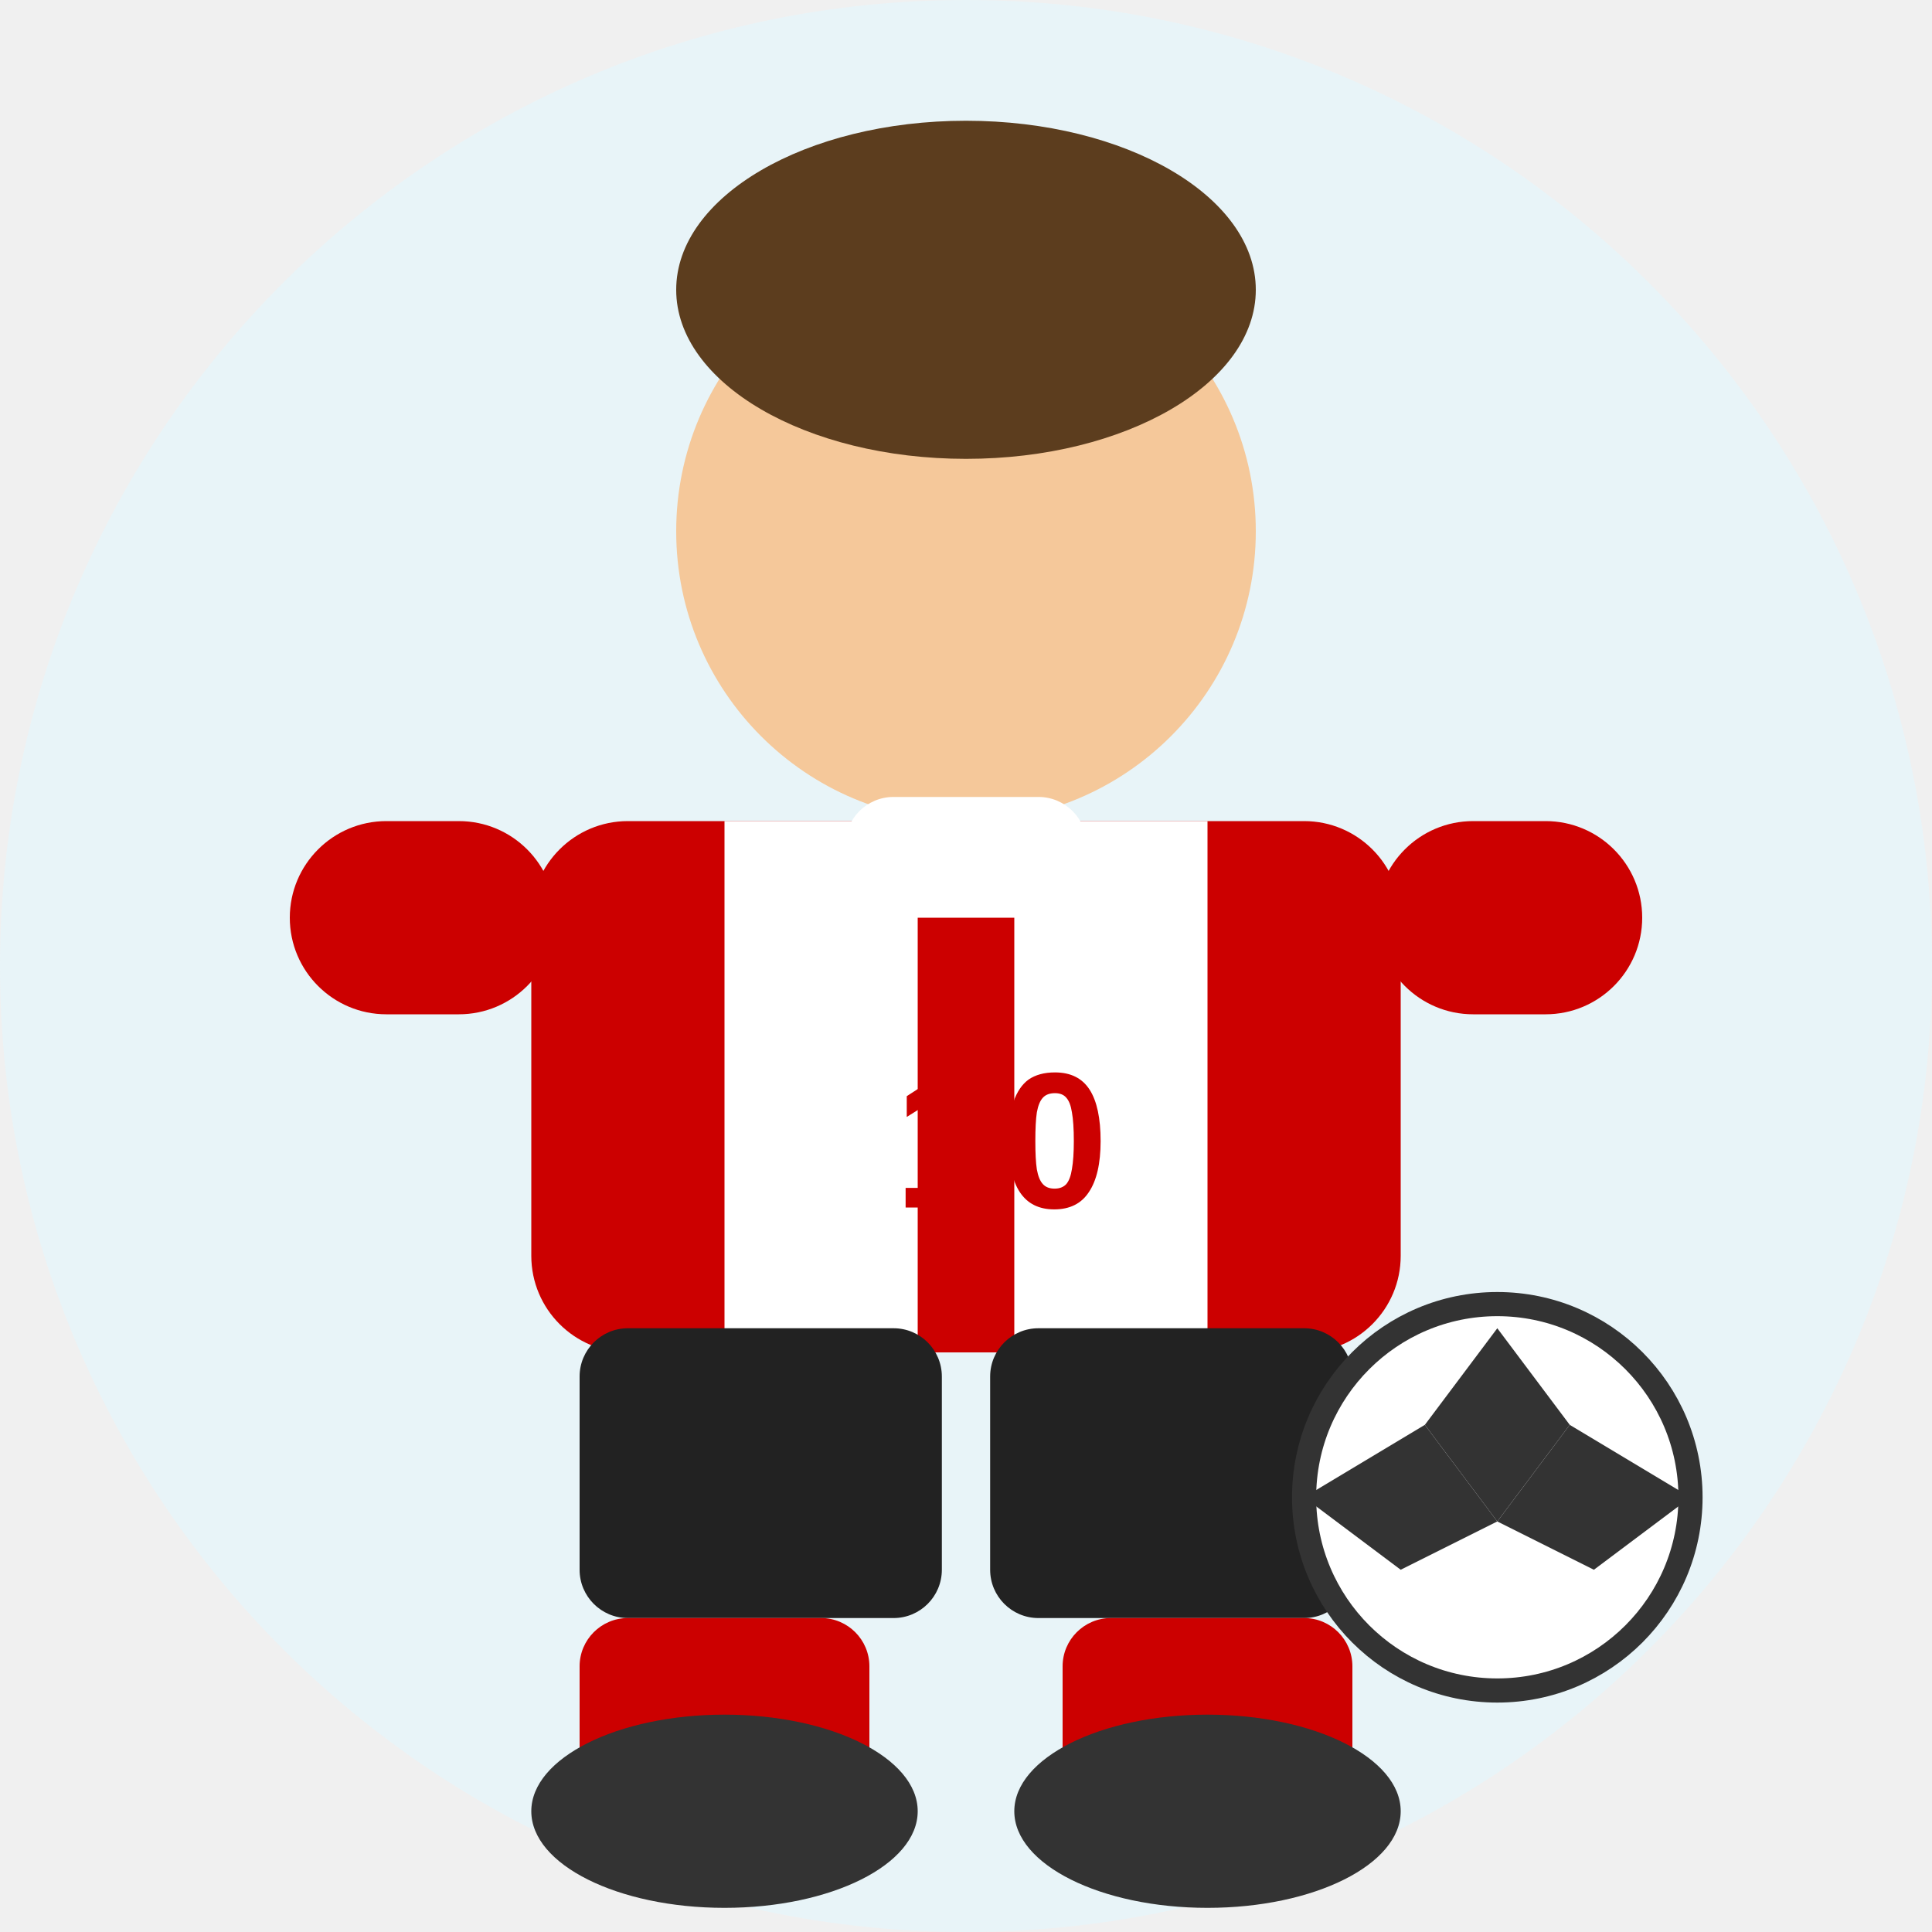
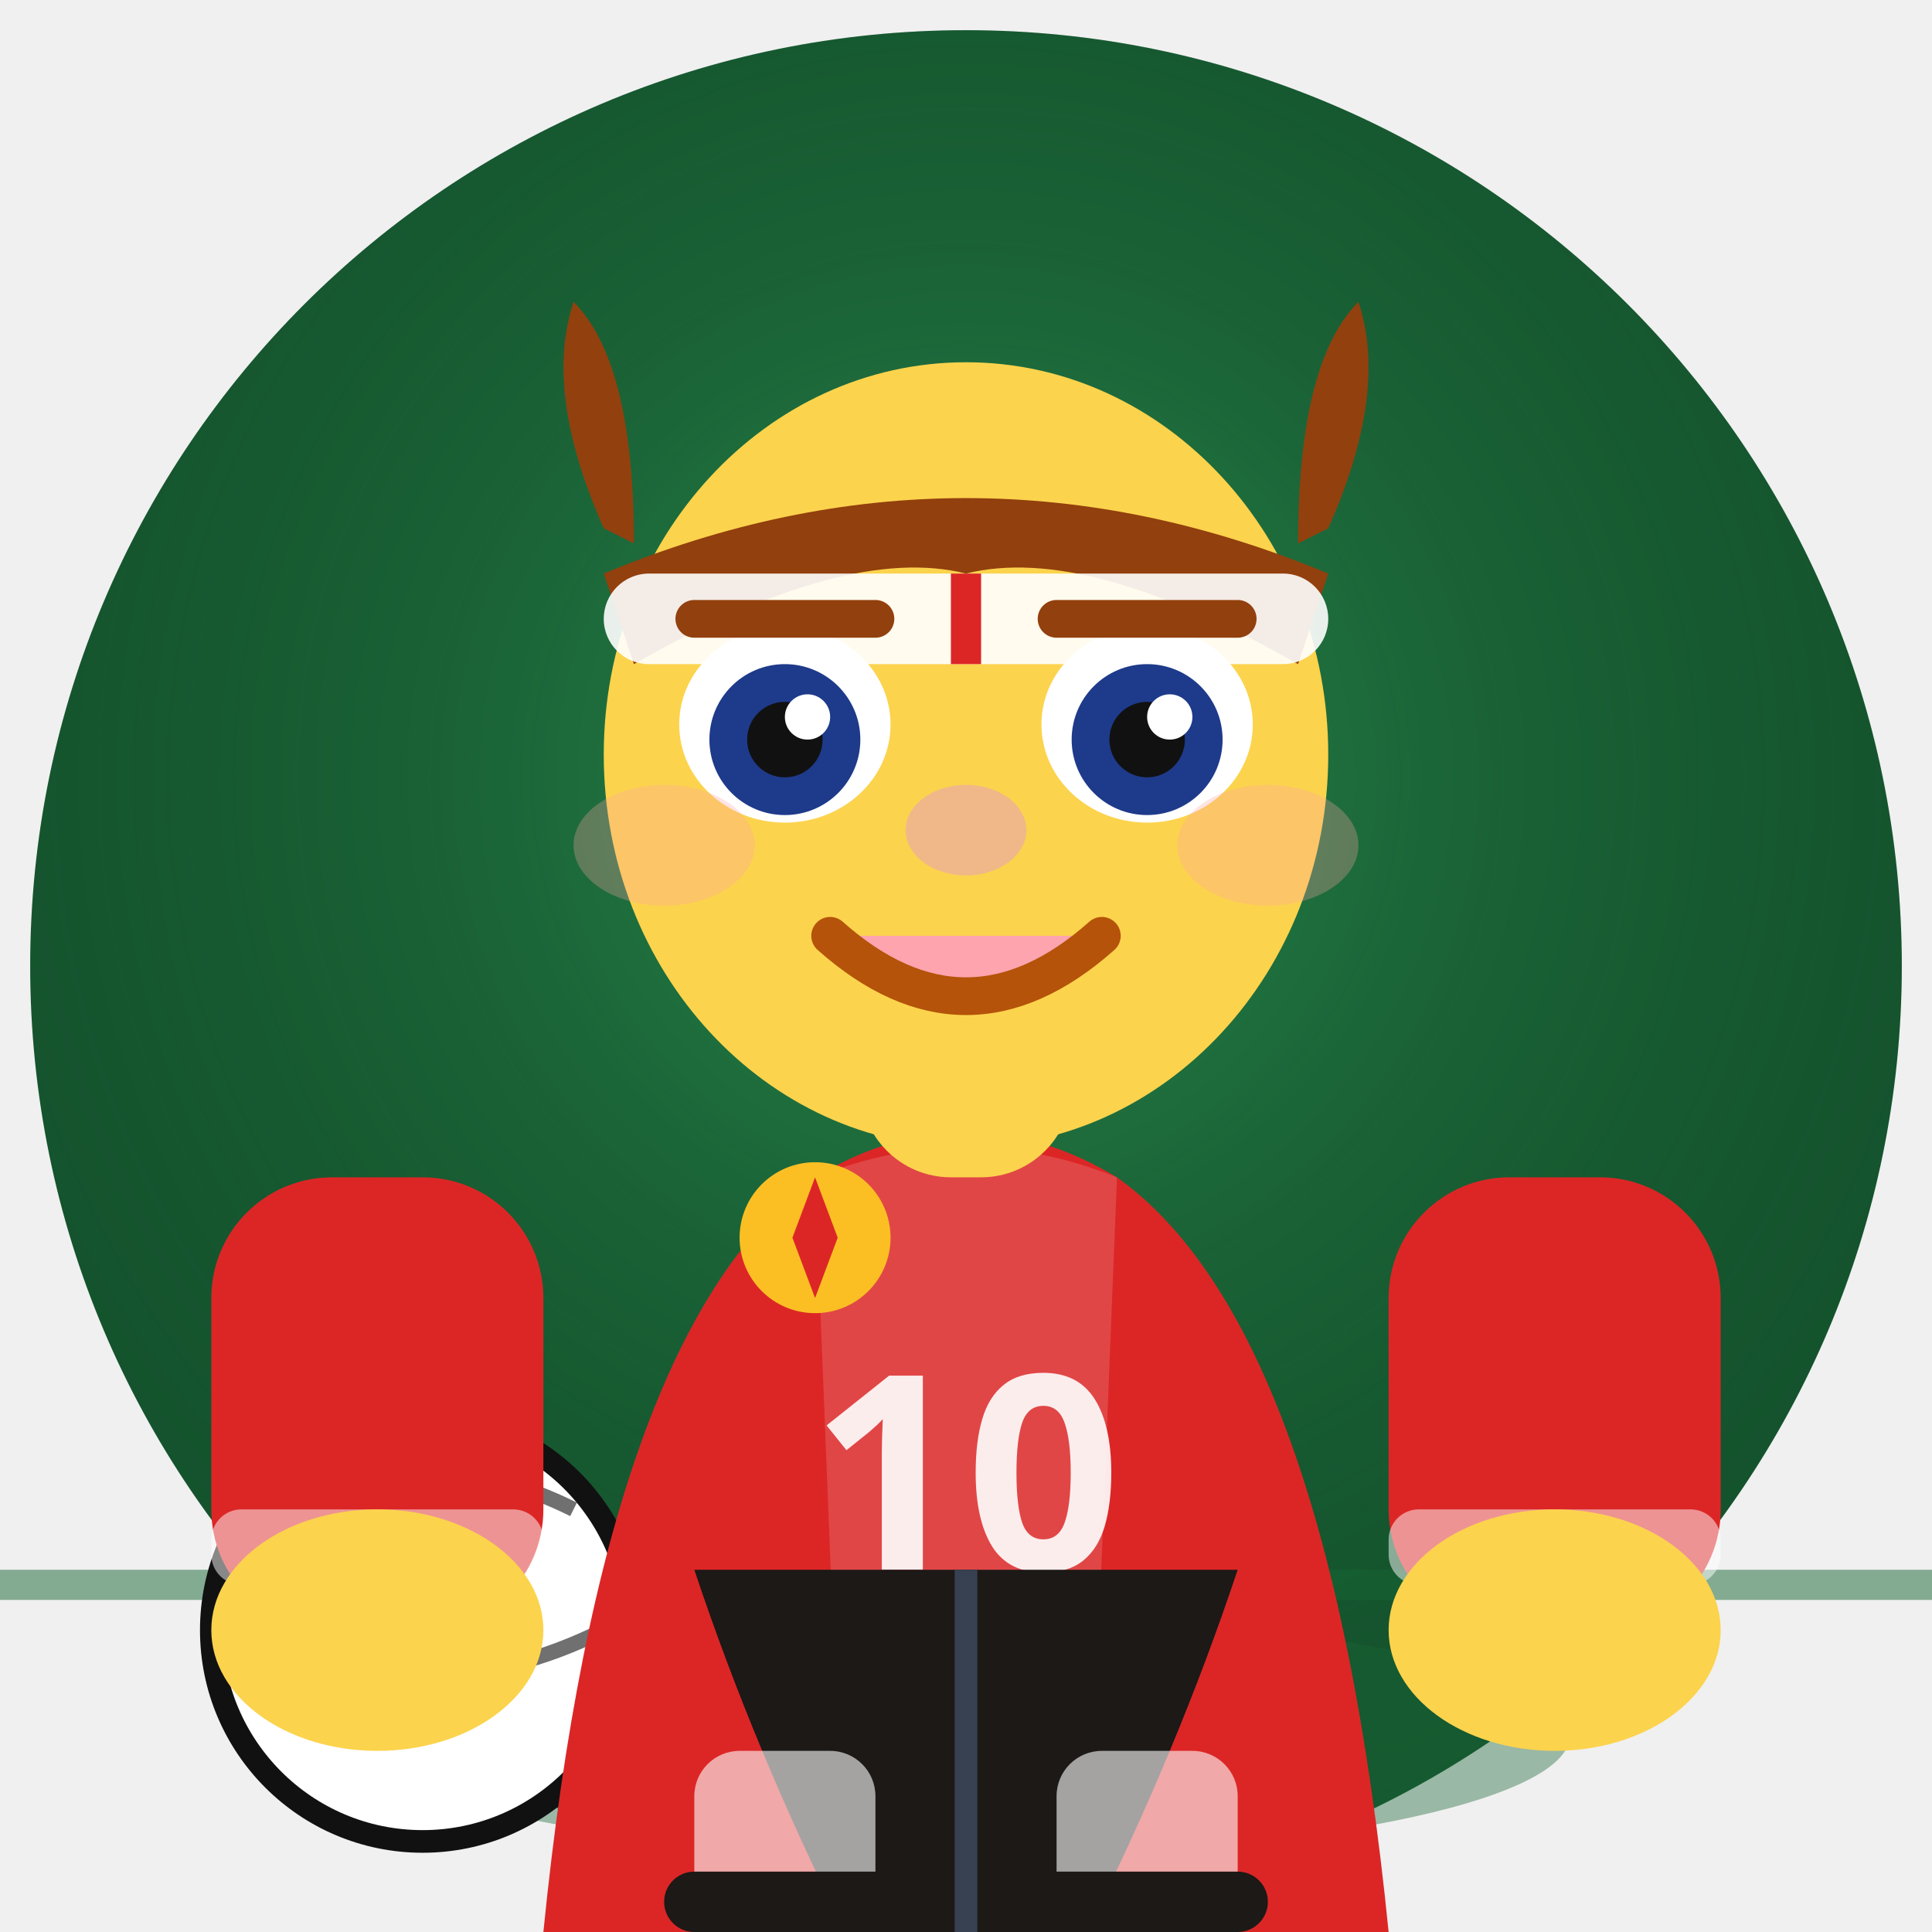
- <svg xmlns="http://www.w3.org/2000/svg" viewBox="0 0 80 80" width="80" height="80">
-   <circle cx="40" cy="40" r="40" fill="#e8f4f8" />
-   <circle cx="40" cy="22" r="12" fill="#f5c89a" />
-   <ellipse cx="40" cy="12" rx="12" ry="7" fill="#5c3d1e" />
-   <rect x="22" y="34" width="36" height="22" rx="4" fill="#cc0000" />
-   <rect x="30" y="34" width="8" height="22" fill="white" />
-   <rect x="42" y="34" width="8" height="22" fill="white" />
-   <rect x="35" y="33" width="10" height="5" rx="2" fill="white" />
-   <rect x="12" y="34" width="11" height="8" rx="4" fill="#cc0000" />
-   <rect x="57" y="34" width="11" height="8" rx="4" fill="#cc0000" />
-   <rect x="24" y="55" width="15" height="12" rx="2" fill="#222" />
-   <rect x="41" y="55" width="15" height="12" rx="2" fill="#222" />
-   <rect x="24" y="67" width="12" height="8" rx="2" fill="#cc0000" />
-   <rect x="44" y="67" width="12" height="8" rx="2" fill="#cc0000" />
-   <ellipse cx="30" cy="75" rx="8" ry="4" fill="#333" />
-   <ellipse cx="50" cy="75" rx="8" ry="4" fill="#333" />
-   <circle cx="62" cy="62" r="8" fill="white" stroke="#333" stroke-width="1" />
-   <path d="M62 55 L65 59 L62 63 L59 59 Z" fill="#333" />
-   <path d="M70 62 L66 65 L62 63 L65 59 Z" fill="#333" />
-   <path d="M54 62 L58 65 L62 63 L59 59 Z" fill="#333" />
-   <text x="37" y="50" font-size="8" font-weight="bold" fill="#cc0000" font-family="Arial">10</text>
+ <svg xmlns="http://www.w3.org/2000/svg" viewBox="0 0 128 128" role="img" aria-label="Fotbollsspelaren">
+   <circle cx="64" cy="64" r="62" fill="#14532d" />
+   <radialGradient id="fbbg2" cx="50%" cy="40%" r="60%">
+     <stop offset="0%" stop-color="#4ade80" stop-opacity="0.4" />
+     <stop offset="100%" stop-color="#14532d" stop-opacity="0" />
+   </radialGradient>
+   <circle cx="64" cy="64" r="62" fill="url(#fbbg2)" />
+   <line x1="0" y1="105" x2="128" y2="105" stroke="#166534" stroke-width="2" opacity="0.5" />
+   <ellipse cx="64" cy="115" rx="40" ry="8" fill="#166534" opacity="0.4" />
+   <circle cx="28" cy="108" r="14" fill="white" stroke="#111" stroke-width="1.5" />
+   <polygon points="28,96 22,100 22,108 28,112 34,108 34,100" fill="#111" opacity="0.8" transform="scale(0.5) translate(28,100)" />
+   <path d="M18,100 Q28,95 38,100" fill="none" stroke="#111" stroke-width="1" opacity="0.6" />
+   <path d="M16,108 Q28,114 40,108" fill="none" stroke="#111" stroke-width="1" opacity="0.6" />
+   <path d="M36,128 Q40,88 54,78 Q59,75 64,75 Q69,75 74,78 Q88,88 92,128Z" fill="#dc2626" />
+   <path d="M54,78 Q64,74 74,78 L72,128 Q64,124 56,128Z" fill="#fff" opacity="0.15" />
+   <text x="64" y="104" text-anchor="middle" font-size="18" font-weight="900" fill="white" font-family="sans-serif" opacity="0.9">10</text>
+   <path d="M46,104 Q50,116 56,128 L72,128 Q78,116 82,104Z" fill="#1c1917" />
+   <line x1="64" y1="104" x2="64" y2="128" stroke="#374151" stroke-width="1.5" />
+   <circle cx="54" cy="82" r="5" fill="#fbbf24" />
+   <polygon points="54,78 55.5,82 54,86 52.5,82" fill="#dc2626" />
+   <rect x="14" y="78" width="22" height="30" rx="8" fill="#dc2626" />
+   <rect x="92" y="78" width="22" height="30" rx="8" fill="#dc2626" />
+   <rect x="14" y="100" width="22" height="5" rx="2" fill="white" opacity="0.5" />
+   <rect x="92" y="100" width="22" height="5" rx="2" fill="white" opacity="0.5" />
+   <ellipse cx="25" cy="108" rx="11" ry="8" fill="#fcd34d" />
+   <ellipse cx="103" cy="108" rx="11" ry="8" fill="#fcd34d" />
+   <rect x="57" y="62" width="14" height="16" rx="6" fill="#fcd34d" />
+   <ellipse cx="64" cy="50" rx="24" ry="26" fill="#fcd34d" />
+   <path d="M40,38 Q64,28 88,38 L86,44 Q72,36 64,38 Q56,36 42,44Z" fill="#92400e" />
+   <path d="M40,35 Q36,26 38,20 Q42,24 42,36Z" fill="#92400e" />
+   <path d="M88,35 Q92,26 90,20 Q86,24 86,36Z" fill="#92400e" />
+   <rect x="40" y="38" width="48" height="6" rx="3" fill="white" opacity="0.9" />
+   <line x1="64" y1="38" x2="64" y2="44" stroke="#dc2626" stroke-width="2" />
+   <ellipse cx="52" cy="48" rx="7" ry="6.5" fill="white" />
+   <ellipse cx="76" cy="48" rx="7" ry="6.5" fill="white" />
+   <circle cx="52" cy="49" r="5" fill="#1e3a8a" />
+   <circle cx="76" cy="49" r="5" fill="#1e3a8a" />
+   <circle cx="52" cy="49" r="2.5" fill="#111" />
+   <circle cx="76" cy="49" r="2.5" fill="#111" />
+   <circle cx="53.5" cy="47.5" r="1.5" fill="white" />
+   <circle cx="77.5" cy="47.5" r="1.5" fill="white" />
+   <path d="M46,41 L58,41" stroke="#92400e" stroke-width="2.5" stroke-linecap="round" />
+   <path d="M70,41 L82,41" stroke="#92400e" stroke-width="2.5" stroke-linecap="round" />
+   <ellipse cx="64" cy="55" rx="4" ry="3" fill="#f0b888" />
+   <path d="M55,62 Q64,70 73,62" stroke="#b45309" stroke-width="2.5" fill="#fda4af" stroke-linecap="round" />
+   <ellipse cx="44" cy="56" rx="6" ry="4" fill="#fca5a5" opacity="0.3" />
+   <ellipse cx="84" cy="56" rx="6" ry="4" fill="#fca5a5" opacity="0.3" />
+   <rect x="46" y="116" width="12" height="12" rx="3" fill="white" opacity="0.6" />
+   <rect x="70" y="116" width="12" height="12" rx="3" fill="white" opacity="0.6" />
+   <rect x="44" y="124" width="16" height="4" rx="2" fill="#1c1917" />
+   <rect x="68" y="124" width="16" height="4" rx="2" fill="#1c1917" />
</svg>
